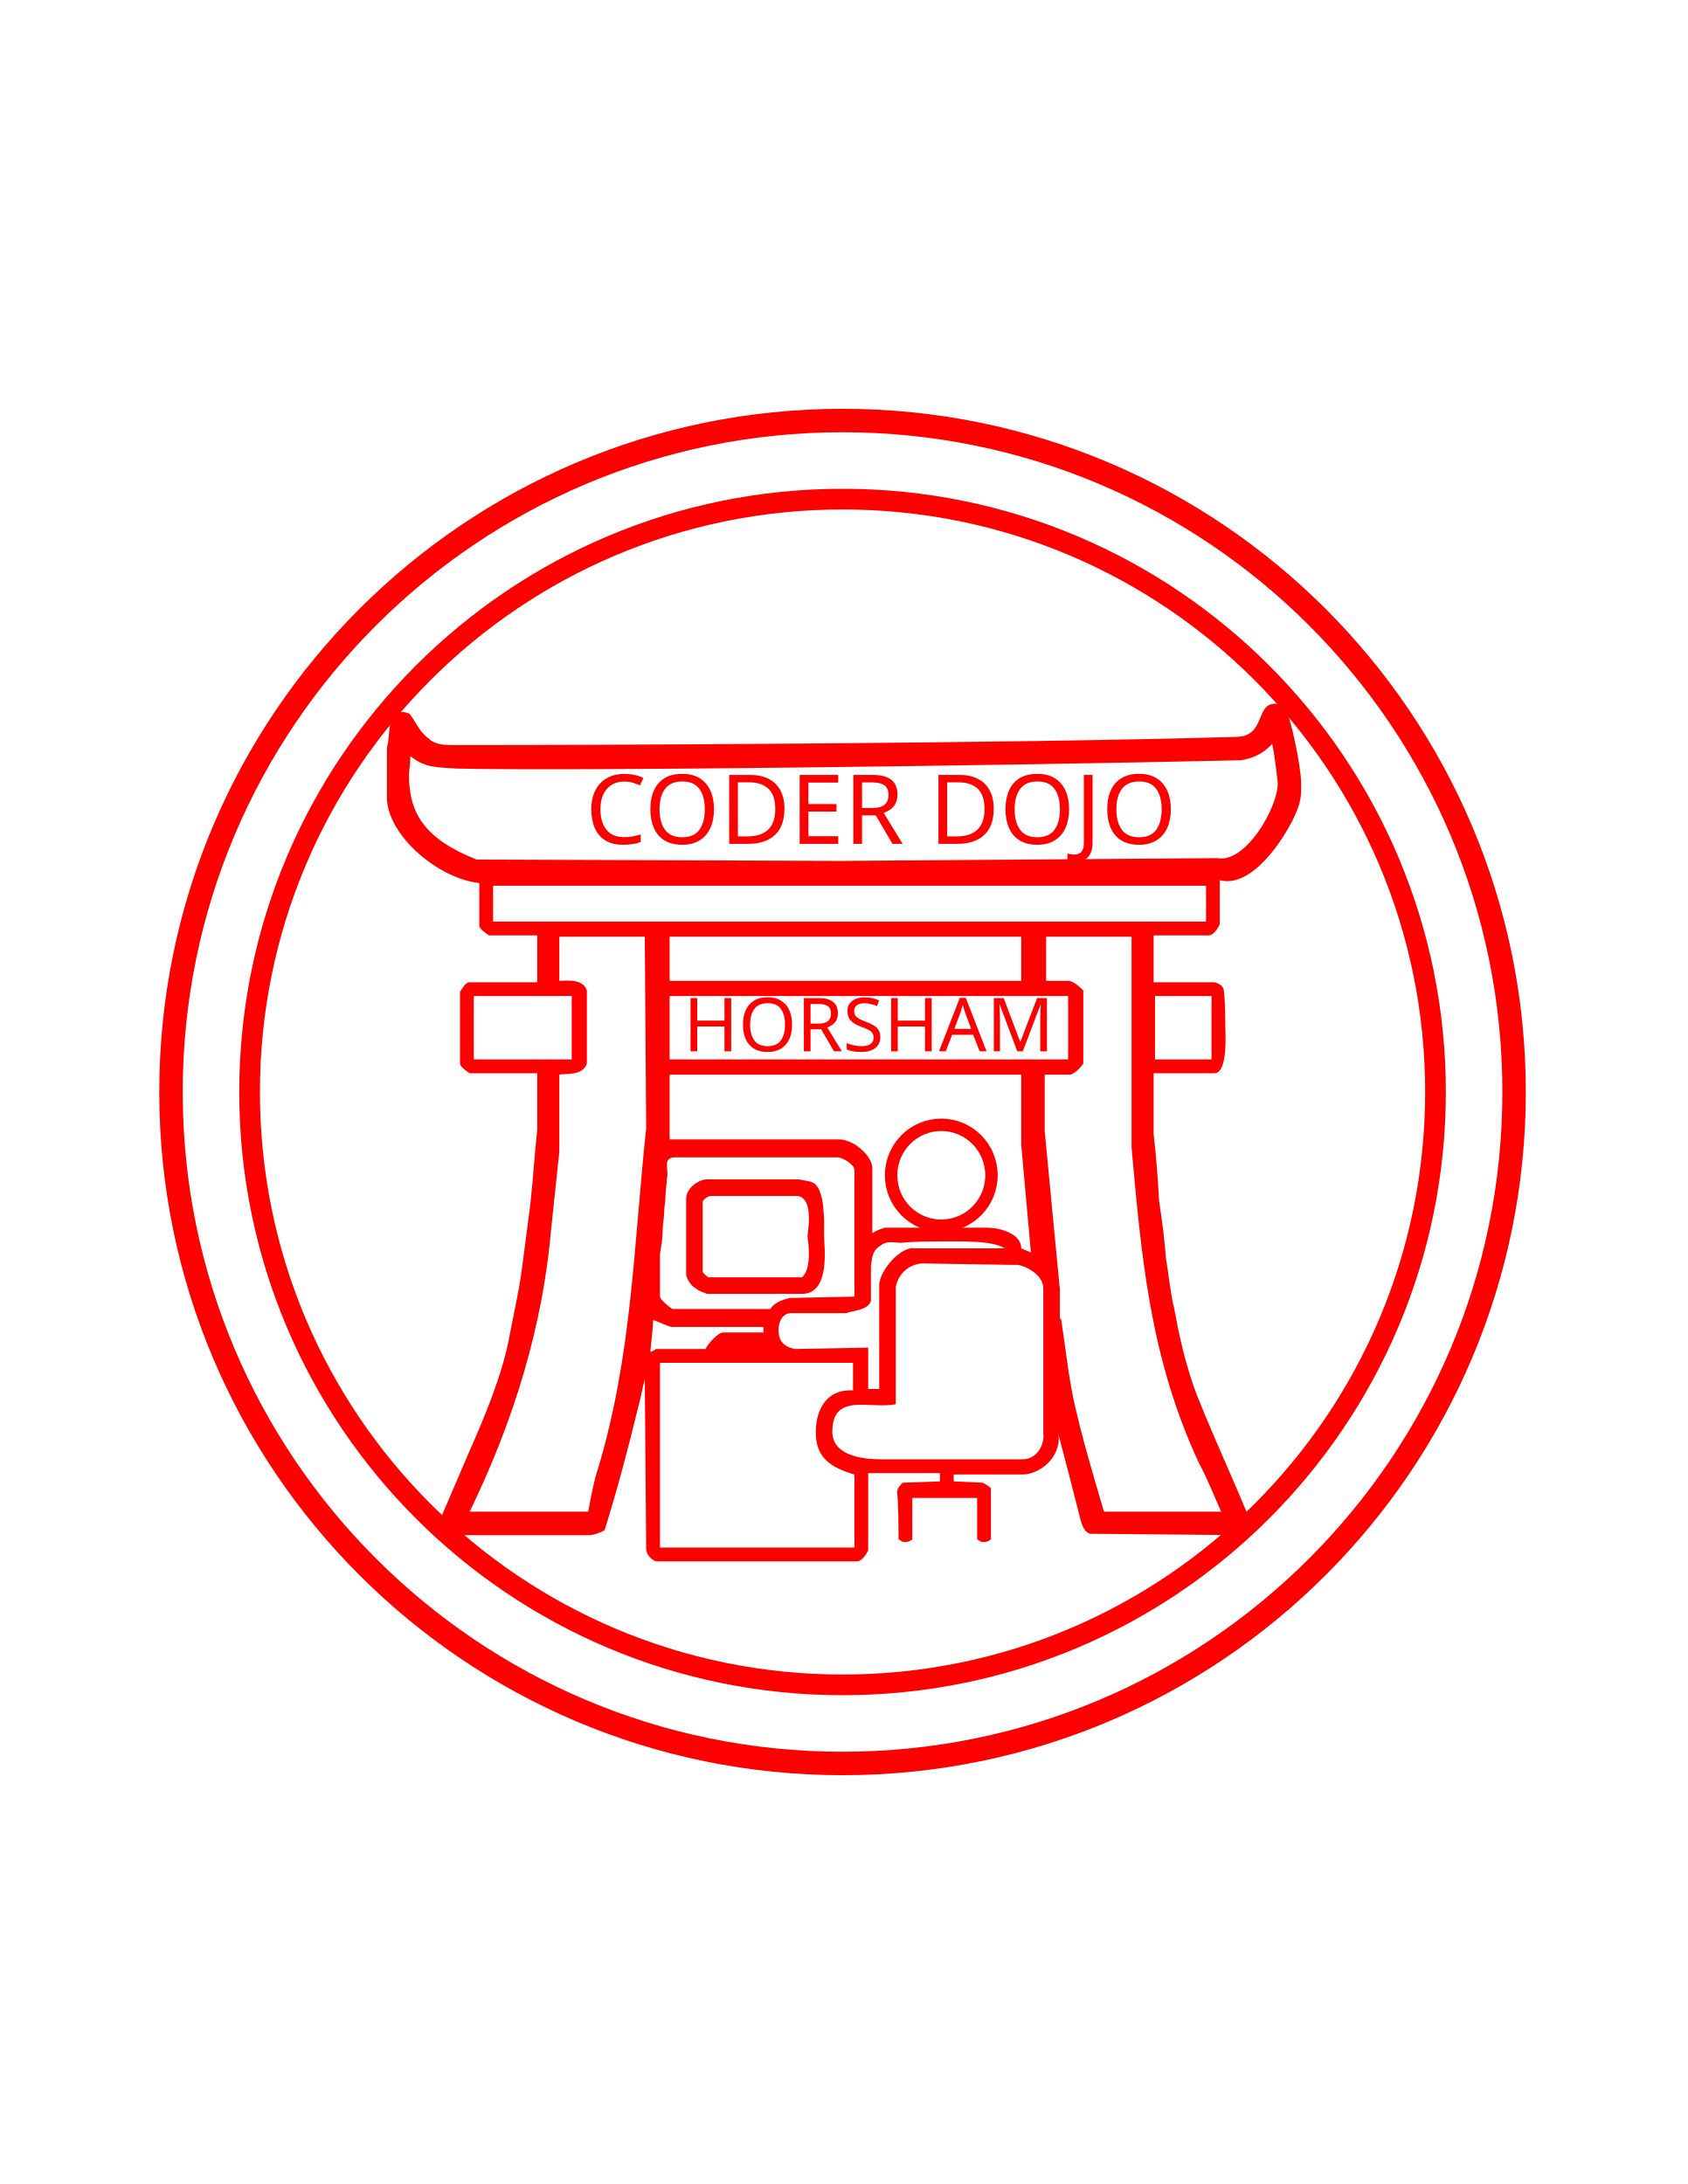
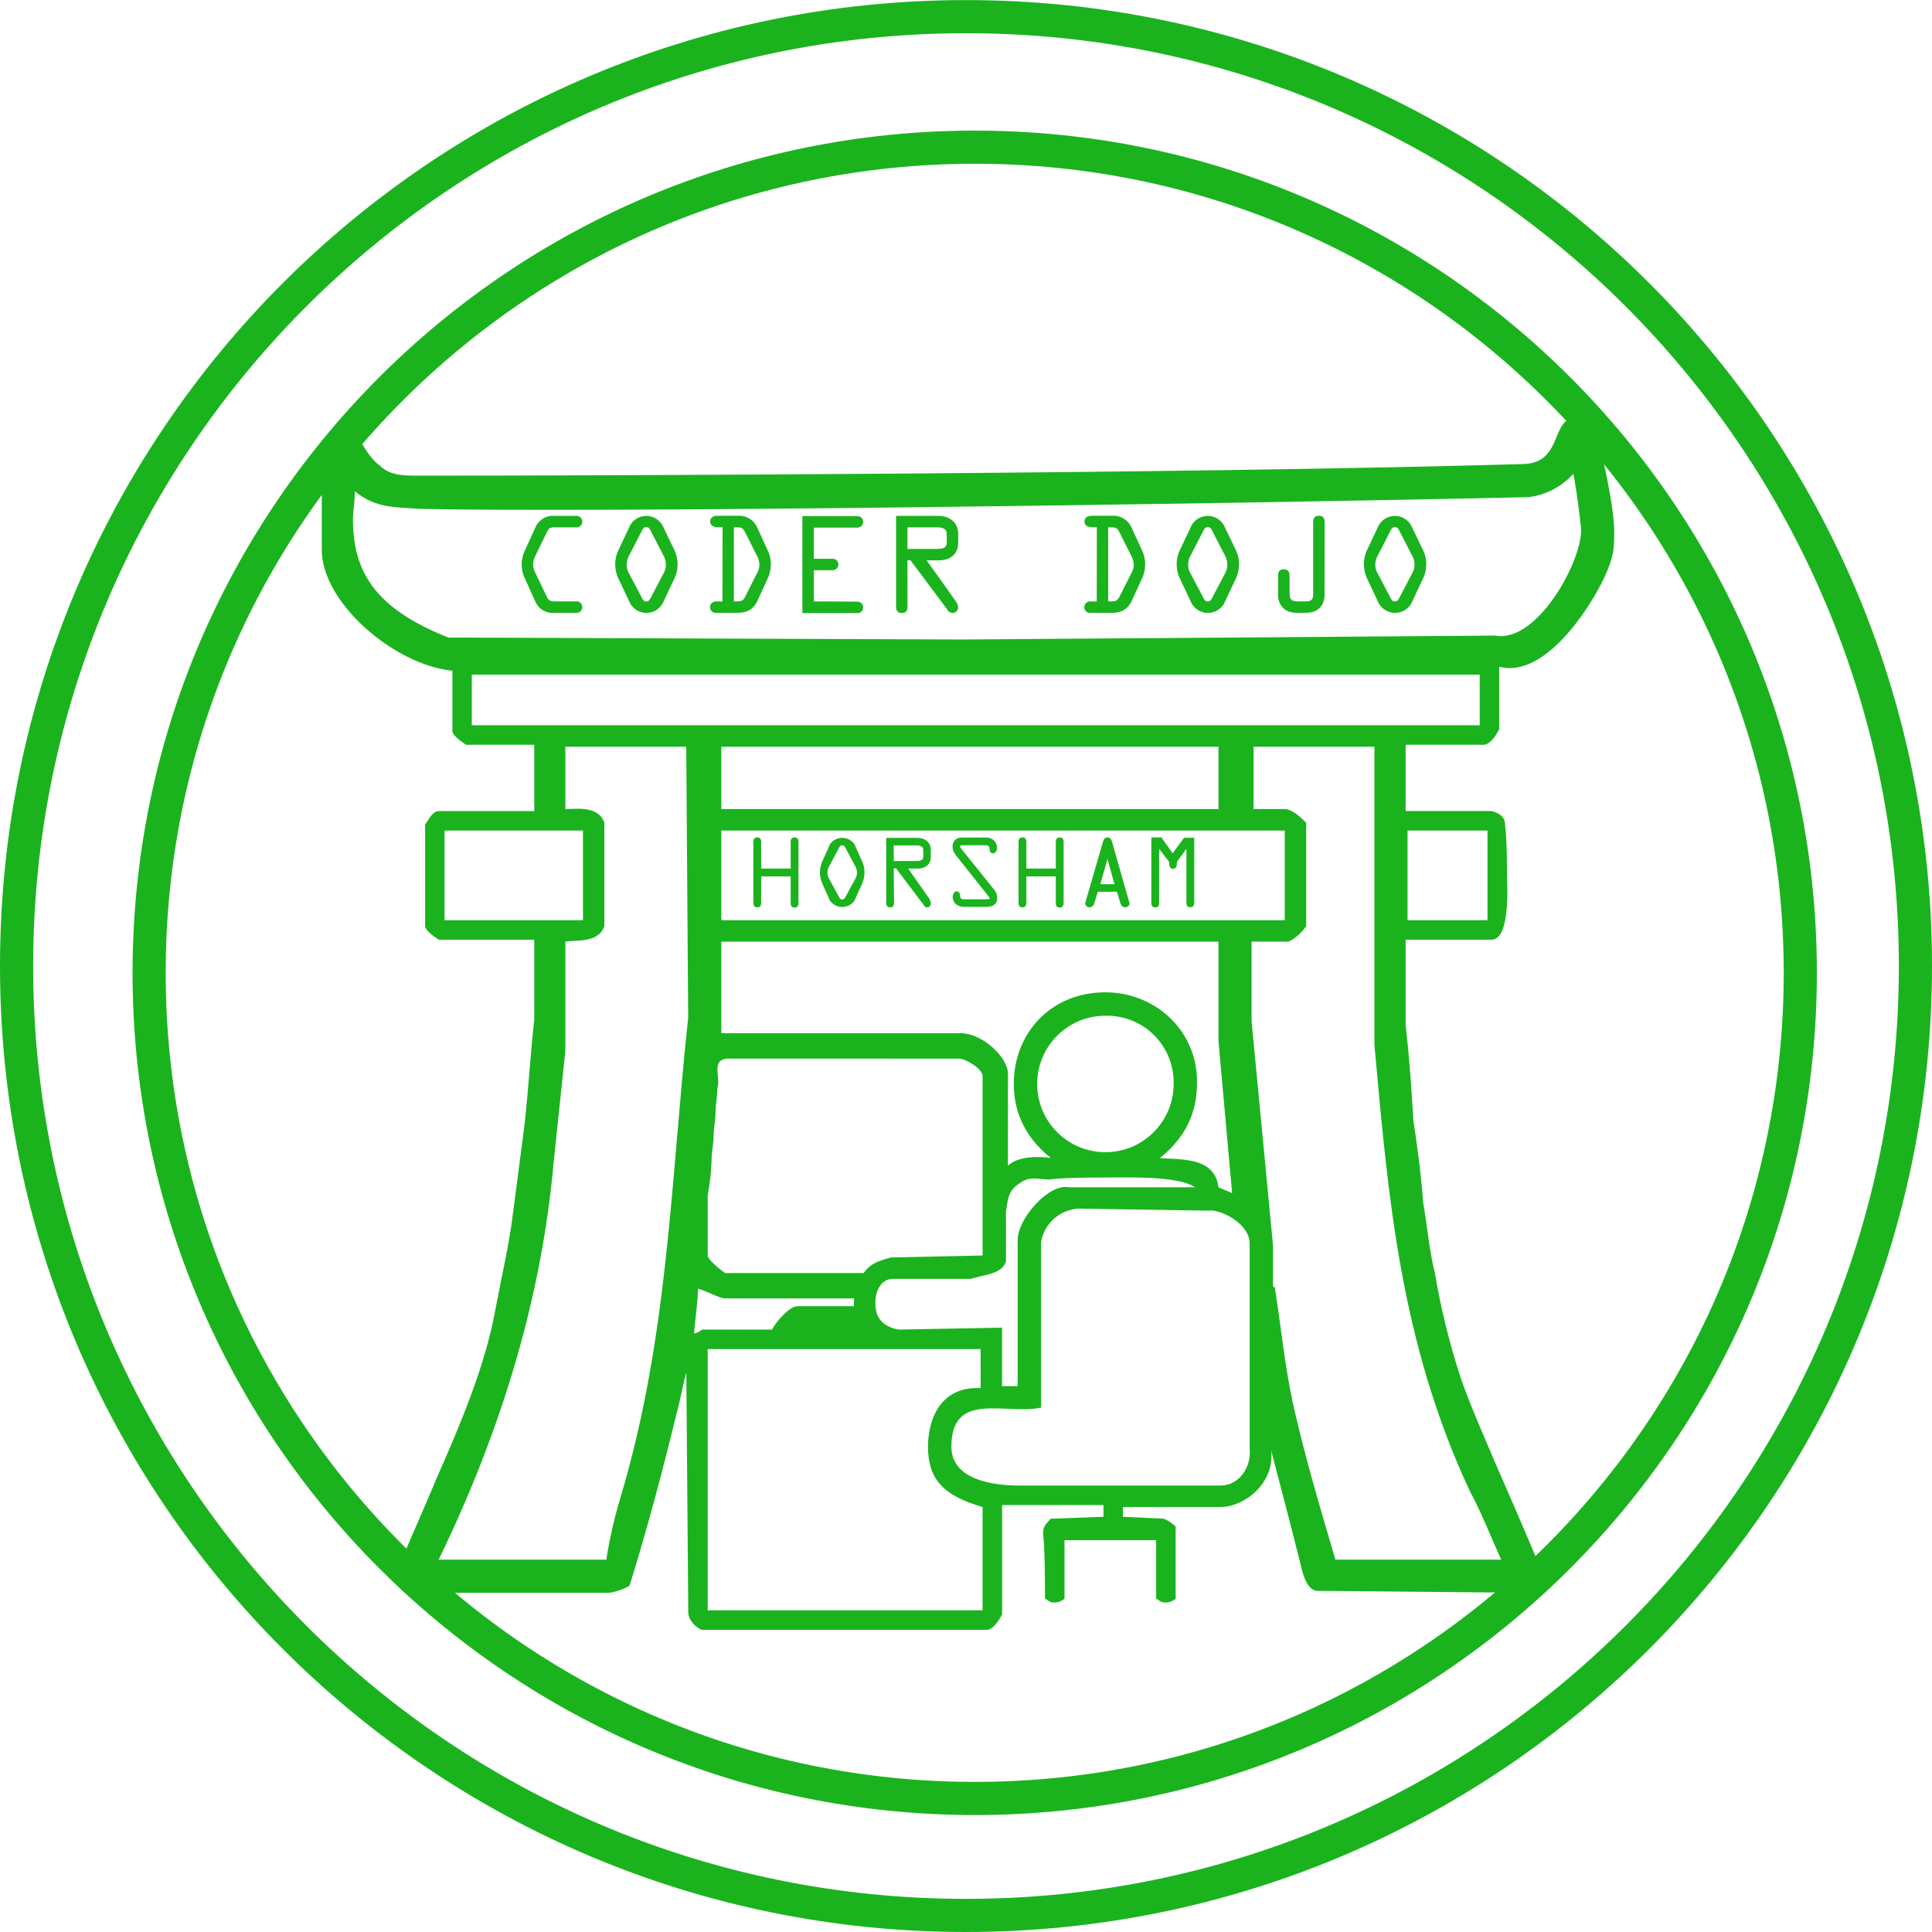
- <svg xmlns="http://www.w3.org/2000/svg" version="1.1" x="0px" y="0px" viewBox="0 0 612 792" style="enable-background:new 0 0 612 792;" xml:space="preserve">
-   <style type="text/css">
- 	.outerCircle{fill-rule:evenodd;clip-rule:evenodd;fill:none;stroke:#FF0000;stroke-width:8.501;stroke-linecap:round;stroke-linejoin:round;stroke-miterlimit:10;}
+ <svg xmlns="http://www.w3.org/2000/svg" id="Structure" viewBox="0 0 495.53 495.53">
+   <defs>
+     <style>
+ 			.circles {
+ 				fill: none;
+ 				stroke: #1AB31E;
+ 				stroke-linecap: round;
+ 				stroke-linejoin: round;
+ 				stroke-width: 8.5px;
+ 				fill-rule: evenodd;

- 	.innerCircle{fill-rule:evenodd;clip-rule:evenodd;fill:none;stroke:#FF0000;stroke-width:7.5;stroke-linecap:round;stroke-linejoin:round;stroke-miterlimit:10;}
- 
- 	.head{fill-rule:evenodd;clip-rule:evenodd;fill:none;stroke:#FF0000;stroke-width:4.5;stroke-linecap:round;stroke-linejoin:round;stroke-miterlimit:10;}
- 
- 	.mainElements{fill-rule:evenodd;clip-rule:evenodd;fill:#FF0000;}
- 
- 	.dojo-text{
- 		fill:#FF0000;
- 		font-family:'Herculanum';
- 		font-size:35px;
- 	}
- 
- 	.dojo-text-town{
- 		fill:#FF0000;
- 		font-family:'Herculanum';
- 		font-size:27px;
- 	}
- </style>
-   <circle id="outerCircle" class="outerCircle" cx="305.5" cy="396" r="243.5" />
-   <circle id="innerCircle" class="innerCircle" cx="305.5" cy="396" r="215" />
-   <ellipse id="head" class="head" cx="341.3" cy="426.2" rx="18.2" ry="18.3" />
-   <text transform="matrix(1 0 0 1 212.2602 306)" class="dojo-text">CODER DOJO</text>
-   <text transform="matrix(1 0 0 1 247.76 381.23)" class="dojo-text-town">HORSHAM</text>
-   <path class="mainElements" d="M309.3,504.2c-11-0.5-13.5,9-13.5,15c0,8,3.5,12.5,14,15.5v26.5h-70.5v-67h70V504.2z M262.3,489.2h16H262.3z    M243.8,481.2h33v2h-14.5c-2,0-5.5,4-6.5,6h-18c-0.5,0.5-1.5,1-2,1c0.5-5.5,1-8.5,1-11.5C238.8,479.2,242.3,481.2,243.8,481.2z    M367.8,458.7c2.5-0.5,10.5,3,10.5,8.5v52.5c0.5,4.5-2.5,9.5-7.5,9.5h-51.5c-7,0-17.5-1.5-17.5-10c0-14.5,14-8,23-10v-42.5   c1-5.5,6-9,11-8.5L367.8,458.7z M364.3,452.7h-32.5c-5-1-13,8-13,13.5v37.5h-4v-15l-26.5,0.5c-5.5-1-6-4.5-6-7c0-3,1.5-6,4.5-6h20   c2.5-1,8-1,9-4.5v-13c0.5-1.5,0-5,3.5-7c2.5-2,5-1,7.5-1c4-0.5,11.5-0.5,12.5-0.5C347.8,450.2,359.8,449.7,364.3,452.7z    M289.3,433.7c6,1,3.5,13.5,3.5,14.5s2,11.5-2,15h-34c-0.5-0.5-1.5-1-2-2v-25.5c0.5-1,2-2,3-2H289.3z M289.8,427.7   c2,0.5,4,0.5,5.5,1.5c4,3,3.5,14.5,3.5,19c0,3.5,2.5,21-8,21h-34.5c-1-0.5-3-1-4-2c-2-1-3.5-4-3.5-5v-27.5c0-4,5-7.5,8.5-7H289.8z    M303.8,419.7c1.5,0,6,2.5,6,4.5v46l-23.5,0.5c-1.5,0.5-5,1-7,4h-35.5c-1.5-1-4.5-3.5-4.5-4.5v-15.5c0.5-3,1-6,1-9c0-2,0.5-4,0.5-6   s0.5-4,0.5-6s0.5-4.5,0.5-6.5c1-2.5-2-7.5,3-7.5H303.8z M370.3,389.7v25.5l3.5,39c-1-0.5-2.5-1-3.5-1.5c0-5.5-8-7.5-12.5-7.5h-37   c-1.5,0.5-3,1-4.5,2v-24c-0.5-4.5-7-10-12-10h-61.5v-23.5H370.3z M439.3,361.2v23h-20.5v-23H439.3z M387.3,361.2v23H242.8v-23   H387.3z M207.3,361.2v23h-35.5v-23H207.3z M410.3,339.7v76.5c3.5,38.5,6.5,76,24.5,114.5c3,5.5,5.5,12,8,17.5h-42.5   c-4-13.5-8-27-11-40.5c-2-9.5-3-19.5-4.5-29c0,0,0-0.5-0.5-0.5v-10.5l-5.5-57.5v-20.5h9.5c2-1,3.5-2.5,4.5-4v-26.5   c-1-1-3.5-3.5-5.5-3.5h-8v-16H410.3z M370.3,339.7v16H242.8v-16H370.3z M233.8,339.7l0.5,69.5c-4.5,41.5-5,82-17.5,123.5   c-1.5,4.5-2.5,10-3.5,15.5h-43c16.5-34,26.5-68,29.5-102l3-28.5v-28c2.5-0.5,8.5,0.5,10-4v-26.5c-1.5-4.5-7.5-3.5-10-3.5v-16H233.8   z M437.3,321.2v13H178.8v-13H437.3z M463.3,284.2c0,8.5-11.5,29-22,27l-136.5,1l-132-0.5c-19-7.5-24.5-17-24.5-30.5   c0-1.5,0.5-4.5,0.5-7c5.5,4.5,10.5,4,16.5,4.5c41.5,1,195-1,284.5-3c3-0.5,7.5-1.5,11.5-6C462.3,274.7,463.3,283.2,463.3,284.2z    M465.8,256.7c2,2,6,21.5,6,27.5c0,4.5,0,6.5-2.5,12c-4,8.5-15.5,26-27,23v16c-1,2-2.5,4-4,4h-20v17h22c2,0.5,3.5,1.5,3.5,3.5   c0.5,4,0.5,11.5,0.5,13c0,2,1,16.5-4,16.5h-22v22c1,8.5,1.5,16.5,2,24.5c1,6.5,2,14,2.5,21c1,5.5,1.5,12,3,18   c1.5,8.5,3.5,17.5,6.5,26.5c3.5,11,21,48.5,21,51c0,2,0.5,3.5-3,4.5l-54-0.5c-3.5,0.5-4.5-5-5-7c-2.5-10-5-19.5-7.5-29   c1,8.5-7,14.5-13,14.5h-25v2.5l10.5,0.5c1,0.5,2,1,3,2v18.5c-0.5,0.5-1.5,1-2.5,1c-1.5,0-1.5-0.5-2.5-1v-15h-23.5v15   c-0.5,0.5-1.5,1-2.5,1c-1.5,0-1.5-0.5-2.5-1c0-15-0.5-16-0.5-17c0-1.5,1-2.5,2-3.5l13.5-0.5v-3h-26v28c-1,2-2.5,4-4,4h-73   c-1.5-0.5-3.5-2.5-3.5-4.5l-0.5-61.5c-1,3.5-1.5,7-2.5,10.5c-3.5,14.5-7.5,29.5-12,44c0,0.5-4,2-5.5,2h-52   c-2.5-1.5-2.5-3.5-2.5-4.5s7-16.5,10.5-25c6-13.5,12.5-29,15-43c1.5-8,3.5-16.5,4.5-24.5c1-7.5,2-15.5,3-23c1-9,1.5-18,2.5-27   v-20.5h-24.5c-1.5-1-3.5-2.5-3.5-3.5v-26c1-1.5,2-3.5,3.5-3.5h24.5v-17h-17.5c-1.5-1-3.5-2.5-3.5-3.5v-15.5   c-15-1.5-33.5-17.5-33.5-31v-17.5c0-1.5,0.5-2,0.5-3c0.5-3.5,0-10.5,5-10.5c1.5,0,2,0.5,2.5,0.5c2,2,3.5,6.5,7,9   c2.5,2.5,6,2.5,10,2.5c45,0,200-0.5,283.5-3c10-0.5,6.5-12,13.5-12C463.8,255.2,465.3,255.7,465.8,256.7z" />
+ 			}
+ 			.image{
+ 				fill: #1AB31E;
+ 				fill-rule: evenodd;
+ 			}
+ 		</style>
+   </defs>
+   <path class="circles" d="M62.5,396c0-134.49,109-243.51,243.52-243.51S549.53,261.49,549.53,396,440.51,639.5,306,639.5,62.5,530.48,62.5,396Z" transform="translate(-58.25 -148.22)" />
+   <path class="circles" d="M96.5,397.73c0-117,94.81-211.76,211.77-211.76S520,280.78,520,397.73,425.22,609.5,308.27,609.5,96.5,514.69,96.5,397.73Z" transform="translate(-58.25 -148.22)" />
+   <path class="image" d="M206,305.41a1.47,1.47,0,0,0,1.6-1.47,1.45,1.45,0,0,0-1.6-1.47h-5.22c-1.44,0-1.76-.1-2.4-1.44l-2.72-5.69a4.73,4.73,0,0,1-.67-2.27,5.1,5.1,0,0,1,.67-2.49l2.78-5.72c.61-1.25.84-1.38,2.21-1.38H206a1.47,1.47,0,0,0,1.6-1.47,1.45,1.45,0,0,0-1.6-1.47h-5.44a4.86,4.86,0,0,0-4.93,2.82l-2.76,6.07a7.92,7.92,0,0,0-.82,3.64,8,8,0,0,0,.79,3.45l2.76,6.1a4.82,4.82,0,0,0,4.8,2.79Z" transform="translate(-58.25 -148.22)" />
+   <path class="image" d="M228.26,290.41a5,5,0,0,1,.78,2.66,4.25,4.25,0,0,1-.58,2.17l-3.28,6.25c-.24.46-.48,1-1.17,1s-.92-.52-1.16-1l-3.29-6.25a4.35,4.35,0,0,1-.58-2.17,4.89,4.89,0,0,1,.79-2.66l3.08-6c.27-.52.44-1,1.16-1s.89.46,1.17,1Zm-.11-7.46a4.76,4.76,0,0,0-8.28,0l-3.06,6.48a8.14,8.14,0,0,0-.77,3.64,8.7,8.7,0,0,0,1,3.91l2.83,6a4.79,4.79,0,0,0,8.35,0l2.82-6a8.7,8.7,0,0,0,1-3.91,8.13,8.13,0,0,0-.76-3.64Z" transform="translate(-58.25 -148.22)" />
+   <path class="image" d="M246.48,283.48h.4c1.54,0,1.85,0,2.55,1.38l2.78,5.55a5.42,5.42,0,0,1,.83,2.7,4.46,4.46,0,0,1-.63,2.13l-2.95,5.85c-.6,1.22-.94,1.38-2.34,1.38h-.64Zm-2.94,19H242a1.48,1.48,0,1,0,0,2.94h5.07c2.62,0,4.12-.68,5.3-2.76l2.75-6a8.55,8.55,0,0,0,.85-3.62,8.46,8.46,0,0,0-.88-3.81l-2.66-5.78a5.07,5.07,0,0,0-5.05-2.94h-5.13c-1,0-1.85.41-1.85,1.47s.89,1.47,2,1.47h1.18Z" transform="translate(-58.25 -148.22)" />
+   <path class="image" d="M267,302.47v-8h4.71a1.47,1.47,0,1,0,0-2.93H267v-8h11a1.48,1.48,0,1,0,0-2.94H264.05v24.87H278a1.48,1.48,0,1,0,0-2.94Z" transform="translate(-58.25 -148.22)" />
+   <path class="image" d="M291,283.48h7.64c1,0,2.43.18,2.43,1.59v2.45c0,1.42-1.51,1.49-2.47,1.49H291Zm0,8.46h.79l9.42,12.61a1.57,1.57,0,0,0,1.3.9,1.47,1.47,0,0,0,1.5-1.51,3.35,3.35,0,0,0-.74-1.69l-7.34-10.31h3.15c2.63,0,4.93-1.41,4.93-4.42v-2.45c0-2.88-2.33-4.53-4.93-4.53h-11v23.31c0,1,.41,1.6,1.47,1.6s1.46-.58,1.46-1.6Z" transform="translate(-58.25 -148.22)" />
+   <path class="image" d="M342.49,283.48h.4c1.54,0,1.84,0,2.55,1.38l2.77,5.55a5.43,5.43,0,0,1,.84,2.7,4.57,4.57,0,0,1-.63,2.13l-2.95,5.85c-.6,1.22-.94,1.38-2.35,1.38h-.63Zm-2.94,19H338a1.48,1.48,0,1,0,0,2.94h5.08c2.61,0,4.12-.68,5.29-2.76l2.76-6a8.55,8.55,0,0,0,.85-3.62,8.46,8.46,0,0,0-.88-3.81l-2.66-5.78a5.08,5.08,0,0,0-5.06-2.94h-5.12c-1,0-1.86.41-1.86,1.47s.9,1.47,2,1.47h1.18Z" transform="translate(-58.25 -148.22)" />
+   <path class="image" d="M372.27,290.41a5,5,0,0,1,.78,2.66,4.25,4.25,0,0,1-.58,2.17l-3.28,6.25c-.24.46-.48,1-1.17,1s-.92-.52-1.16-1l-3.29-6.25a4.35,4.35,0,0,1-.58-2.17,4.89,4.89,0,0,1,.79-2.66l3.08-6c.27-.52.44-1,1.16-1s.89.46,1.17,1Zm-.11-7.46a4.76,4.76,0,0,0-8.28,0l-3.06,6.48a8.14,8.14,0,0,0-.77,3.64,8.7,8.7,0,0,0,1,3.91l2.83,6a4.79,4.79,0,0,0,8.35,0l2.82-6a8.7,8.7,0,0,0,1-3.91,8.26,8.26,0,0,0-.76-3.64Z" transform="translate(-58.25 -148.22)" />
+   <path class="image" d="M398,282.13c0-1-.41-1.62-1.47-1.62s-1.47.58-1.47,1.62v18.59c0,1.56-.81,1.75-2.12,1.75h-1.72c-1.84,0-2.22-.52-2.22-2.4v-4.21c0-1-.41-1.62-1.47-1.62s-1.47.59-1.47,1.62v4.7a4.67,4.67,0,0,0,.91,3.15c1.06,1.41,2.5,1.7,4.25,1.7H393c1.94,0,3.42-.5,4.41-2.17a5.53,5.53,0,0,0,.56-3Z" transform="translate(-58.25 -148.22)" />
+   <path class="image" d="M420.27,290.41a5,5,0,0,1,.79,2.66,4.25,4.25,0,0,1-.59,2.17l-3.28,6.25c-.24.46-.48,1-1.17,1s-.92-.52-1.16-1l-3.28-6.25a4.25,4.25,0,0,1-.59-2.17,5,5,0,0,1,.79-2.66l3.08-6c.27-.52.45-1,1.16-1s.89.46,1.17,1Zm-.1-7.46a4.77,4.77,0,0,0-8.29,0l-3.06,6.48a8.13,8.13,0,0,0-.76,3.64,8.82,8.82,0,0,0,1,3.91l2.83,6a4.79,4.79,0,0,0,8.35,0l2.82-6a8.7,8.7,0,0,0,1-3.91,8.13,8.13,0,0,0-.76-3.64Z" transform="translate(-58.25 -148.22)" />
+   <path class="image" d="M261.05,373v6.82c0,.76.27,1.18,1,1.18s1-.42,1-1.18V364.19c0-.75-.27-1.18-1-1.18s-1,.43-1,1.18V371h-7.57v-6.82c0-.75-.27-1.18-1-1.18s-1,.43-1,1.18v15.58c0,.76.28,1.18,1,1.18s1-.42,1-1.18V373Z" transform="translate(-58.25 -148.22)" />
+   <path class="image" d="M277.46,370.11a3.59,3.59,0,0,1,.59,1.94,3.05,3.05,0,0,1-.44,1.58l-2.47,4.56c-.18.34-.36.72-.87.72s-.7-.38-.88-.72l-2.47-4.56a3.05,3.05,0,0,1-.44-1.58,3.52,3.52,0,0,1,.6-1.94l2.31-4.34c.21-.38.34-.72.88-.72s.66.34.87.72Zm-.08-5.41a3.86,3.86,0,0,0-6.23,0l-2.1,4.69a6.49,6.49,0,0,0-.5,2.66,7,7,0,0,0,.64,2.86l1.94,4.33a3.86,3.86,0,0,0,6.27,0l1.94-4.33a7,7,0,0,0,.64-2.86,6.49,6.49,0,0,0-.5-2.66Z" transform="translate(-58.25 -148.22)" />
+   <path class="image" d="M287.48,365.05h5.74c.77,0,1.83.13,1.83,1.15V368c0,1-1.13,1.06-1.85,1.06h-5.72Zm0,5.9h.6l7.06,9.34c.22.38.47.66.86.66a1,1,0,0,0,1-1.11,2.71,2.71,0,0,0-.49-1.26L291.19,371h2.37c1.91,0,3.43-.93,3.43-3V366.2c0-2-1.54-3.08-3.43-3.08h-8v16.65c0,.75.27,1.18,1,1.18s1-.43,1-1.18Z" transform="translate(-58.25 -148.22)" />
+   <path class="image" d="M304.87,366c-.1-.15-.38-.44-.38-.65,0-.39.59-.34.87-.34h5.45c.8,0,1.24.12,1.24.94s.35,1.12.93,1.12,1-.62,1-1.39a2.68,2.68,0,0,0-.91-2,3.12,3.12,0,0,0-2.21-.64h-5.46a3,3,0,0,0-1.83.34,2.2,2.2,0,0,0-1,1.93,3.22,3.22,0,0,0,.64,2l8.4,10.58c.1.14.46.5.46.69,0,.35-.64.29-.85.29h-5.58c-.72,0-1.13-.1-1.13-.82s-.35-1.22-.91-1.22-1,.67-1,1.44a2.53,2.53,0,0,0,.91,1.92,3.3,3.3,0,0,0,2.26.62h5.66c1.5,0,2.61-.74,2.61-2.25a3.48,3.48,0,0,0-.68-2Z" transform="translate(-58.25 -148.22)" />
+   <path class="image" d="M329.05,373v6.82c0,.76.27,1.18,1,1.18s1-.42,1-1.18V364.19c0-.75-.27-1.18-1-1.18s-1,.43-1,1.18V371h-7.56v-6.82c0-.75-.27-1.18-1-1.18s-1,.43-1,1.18v15.58c0,.76.27,1.18,1,1.18s1-.42,1-1.18V373Z" transform="translate(-58.25 -148.22)" />
+   <path class="image" d="M344.09,375h-3.61l1.79-6.4h.05Zm-7.48,4.76c-.16.57.46,1.18,1.1,1.18a1.38,1.38,0,0,0,1.25-1.18l.87-2.82h4.9l.85,2.82c.16.57.53,1.18,1.24,1.18s1.27-.61,1.11-1.18l-4.44-15.55c-.16-.62-.44-1.21-1.2-1.21s-1,.57-1.17,1.21Z" transform="translate(-58.25 -148.22)" />
+   <path class="image" d="M359,367.07,356.15,363h-2.6V379.8c0,.74.27,1.15,1,1.15s1-.41,1-1.15V366h.05l2.51,3.28v.38c0,.72.27,1.39,1,1.39s1-.67,1-1.39v-.38L362.5,366h.05v13.75c0,.74.27,1.16,1,1.16s1-.42,1-1.16V363.1h-2.6Z" transform="translate(-58.25 -148.22)" />
+   <path class="image" d="M309.77,504.24c-11-.5-13.5,9-13.5,15,0,8,3.5,12.5,14,15.5v26.5H239.76v-67h70Zm-47-15h0Zm-18.5-8h33v2H262.76c-2,0-5.5,4-6.5,6h-18a3.79,3.79,0,0,1-2,1c.5-5.5,1-8.5,1-11.5C239.26,479.24,242.76,481.24,244.26,481.24Zm124-22.5c2.5-.5,10.5,3,10.5,8.5v52.5c.5,4.5-2.5,9.5-7.5,9.5h-51.5c-7,0-17.5-1.5-17.5-10,0-14.5,14-8,23-10v-42.5a10.3,10.3,0,0,1,11-8.5Zm-3.5-6h-32.5c-5-1-13,8-13,13.5v37.5h-4v-15l-26.5.5c-5.5-1-6-4.5-6-7,0-3,1.5-6,4.5-6h20c2.5-1,8-1,9-4.5v-13c.5-1.5,0-5,3.5-7,2.5-2,5-1,7.5-1,4-.5,11.5-.5,12.5-.5C348.27,450.24,360.27,449.74,364.77,452.74Zm-60.5-33c1.5,0,6,2.5,6,4.5v46l-23.5.5c-1.5.5-5,1-7,4H244.26c-1.5-1-4.5-3.5-4.5-4.5v-15.5a55.1,55.1,0,0,0,1-9c0-2,.5-4,.5-6s.5-4,.5-6,.5-4.5.5-6.51c1-2.5-2-7.5,3-7.5Zm55,6.5a17.5,17.5,0,1,1-17.5-17.5A17.09,17.09,0,0,1,359.27,426.23Zm11.5-36.5v25.5l3.5,39c-1-.5-2.5-1-3.5-1.5-1-8-10-7-15-7.5,8-6.5,9.5-13.5,9.5-19.51,0-13.5-11-23-23.5-23-14,0-23.5,10.5-23.5,23.5,0,6,2,13,9.5,19-3-.5-8.5-.5-11,2v-24c-.5-4.5-7-10-12-10H243.26v-23.5Zm69-28.5v23h-20.5v-23Zm-52,0v23H243.26v-23Zm-180,0v23h-35.5v-23Zm203-21.5v76.5c3.5,38.51,6.5,76,24.51,114.51,3,5.5,5.5,12,8,17.5H400.77c-4-13.5-8-27-11-40.5-2-9.5-3-19.5-4.5-29a.49.49,0,0,0-.5-.5v-10.5l-5.5-57.51v-20.5h9.5a11.8,11.8,0,0,0,4.5-4v-26.5c-1-1-3.5-3.5-5.5-3.5h-8v-16Zm-40,0v16H243.26v-16Zm-136.51,0,.5,69.5c-4.5,41.51-5,82-17.5,123.51a118.82,118.82,0,0,0-3.5,15.5h-43c16.5-34,26.5-68,29.5-102l3-28.51v-28c2.5-.5,8.5.5,10-4v-26.5c-1.5-4.5-7.5-3.5-10-3.5v-16Zm203.52-18.5v13H179.26v-13Zm26-37c0,8.5-11.5,29-22,27l-136.51,1-132-.5c-19-7.5-24.5-17-24.5-30.51,0-1.5.5-4.5.5-7,5.5,4.5,10.5,4,16.5,4.5,41.5,1,195-1,284.52-3a18.34,18.34,0,0,0,11.5-6C462.78,274.72,463.78,283.22,463.78,284.23Zm2.5-27.51c2,2,6,21.5,6,27.51,0,4.5,0,6.5-2.5,12-4,8.5-15.5,26-27,23v16c-1,2-2.5,4-4,4h-20v17h22c2,.5,3.5,1.5,3.5,3.5.5,4,.5,11.5.5,13,0,2,1,16.5-4,16.5h-22v22c1,8.5,1.5,16.5,2,24.51,1,6.5,2,14,2.5,21,1,5.5,1.5,12,3,18a185.67,185.67,0,0,0,6.5,26.5c3.5,11,21,48.5,21,51,0,2,.5,3.5-3,4.5l-54-.5c-3.5.5-4.5-5-5-7-2.5-10-5-19.5-7.5-29,1,8.5-7,14.5-13,14.5h-25v2.5l10.5.5a10.46,10.46,0,0,1,3,2v18.5a3.82,3.82,0,0,1-2.5,1c-1.5,0-1.5-.5-2.5-1v-15h-23.5v15a3.82,3.82,0,0,1-2.5,1c-1.5,0-1.5-.5-2.5-1,0-15-.5-16-.5-17,0-1.5,1-2.5,2-3.5l13.5-.5v-3h-26v28c-1,2-2.5,4-4,4h-73c-1.5-.5-3.5-2.5-3.5-4.5l-.5-61.5c-1,3.5-1.5,7-2.5,10.5-3.5,14.5-7.5,29.5-12,44,0,.5-4,2-5.5,2h-52a4.69,4.69,0,0,1-2.5-4.5c0-1,7-16.5,10.5-25,6-13.5,12.5-29,15-43,1.5-8,3.5-16.5,4.5-24.5,1-7.5,2-15.5,3-23,1-9,1.5-18,2.5-27v-20.5h-24.5c-1.5-1-3.5-2.5-3.5-3.5v-26c1-1.5,2-3.5,3.5-3.5h24.5v-17h-17.5c-1.5-1-3.5-2.5-3.5-3.5v-15.5c-15-1.5-33.5-17.5-33.5-31V271.72c0-1.5.5-2,.5-3,.5-3.5,0-10.5,5-10.5a10.17,10.17,0,0,1,2.5.5c2,2,3.5,6.5,7,9,2.5,2.5,6,2.5,10,2.5,45,0,200-.5,283.52-3,10-.5,6.5-12,13.5-12C464.28,255.22,465.78,255.72,466.28,256.72Z" transform="translate(-58.25 -148.22)" />
</svg>
